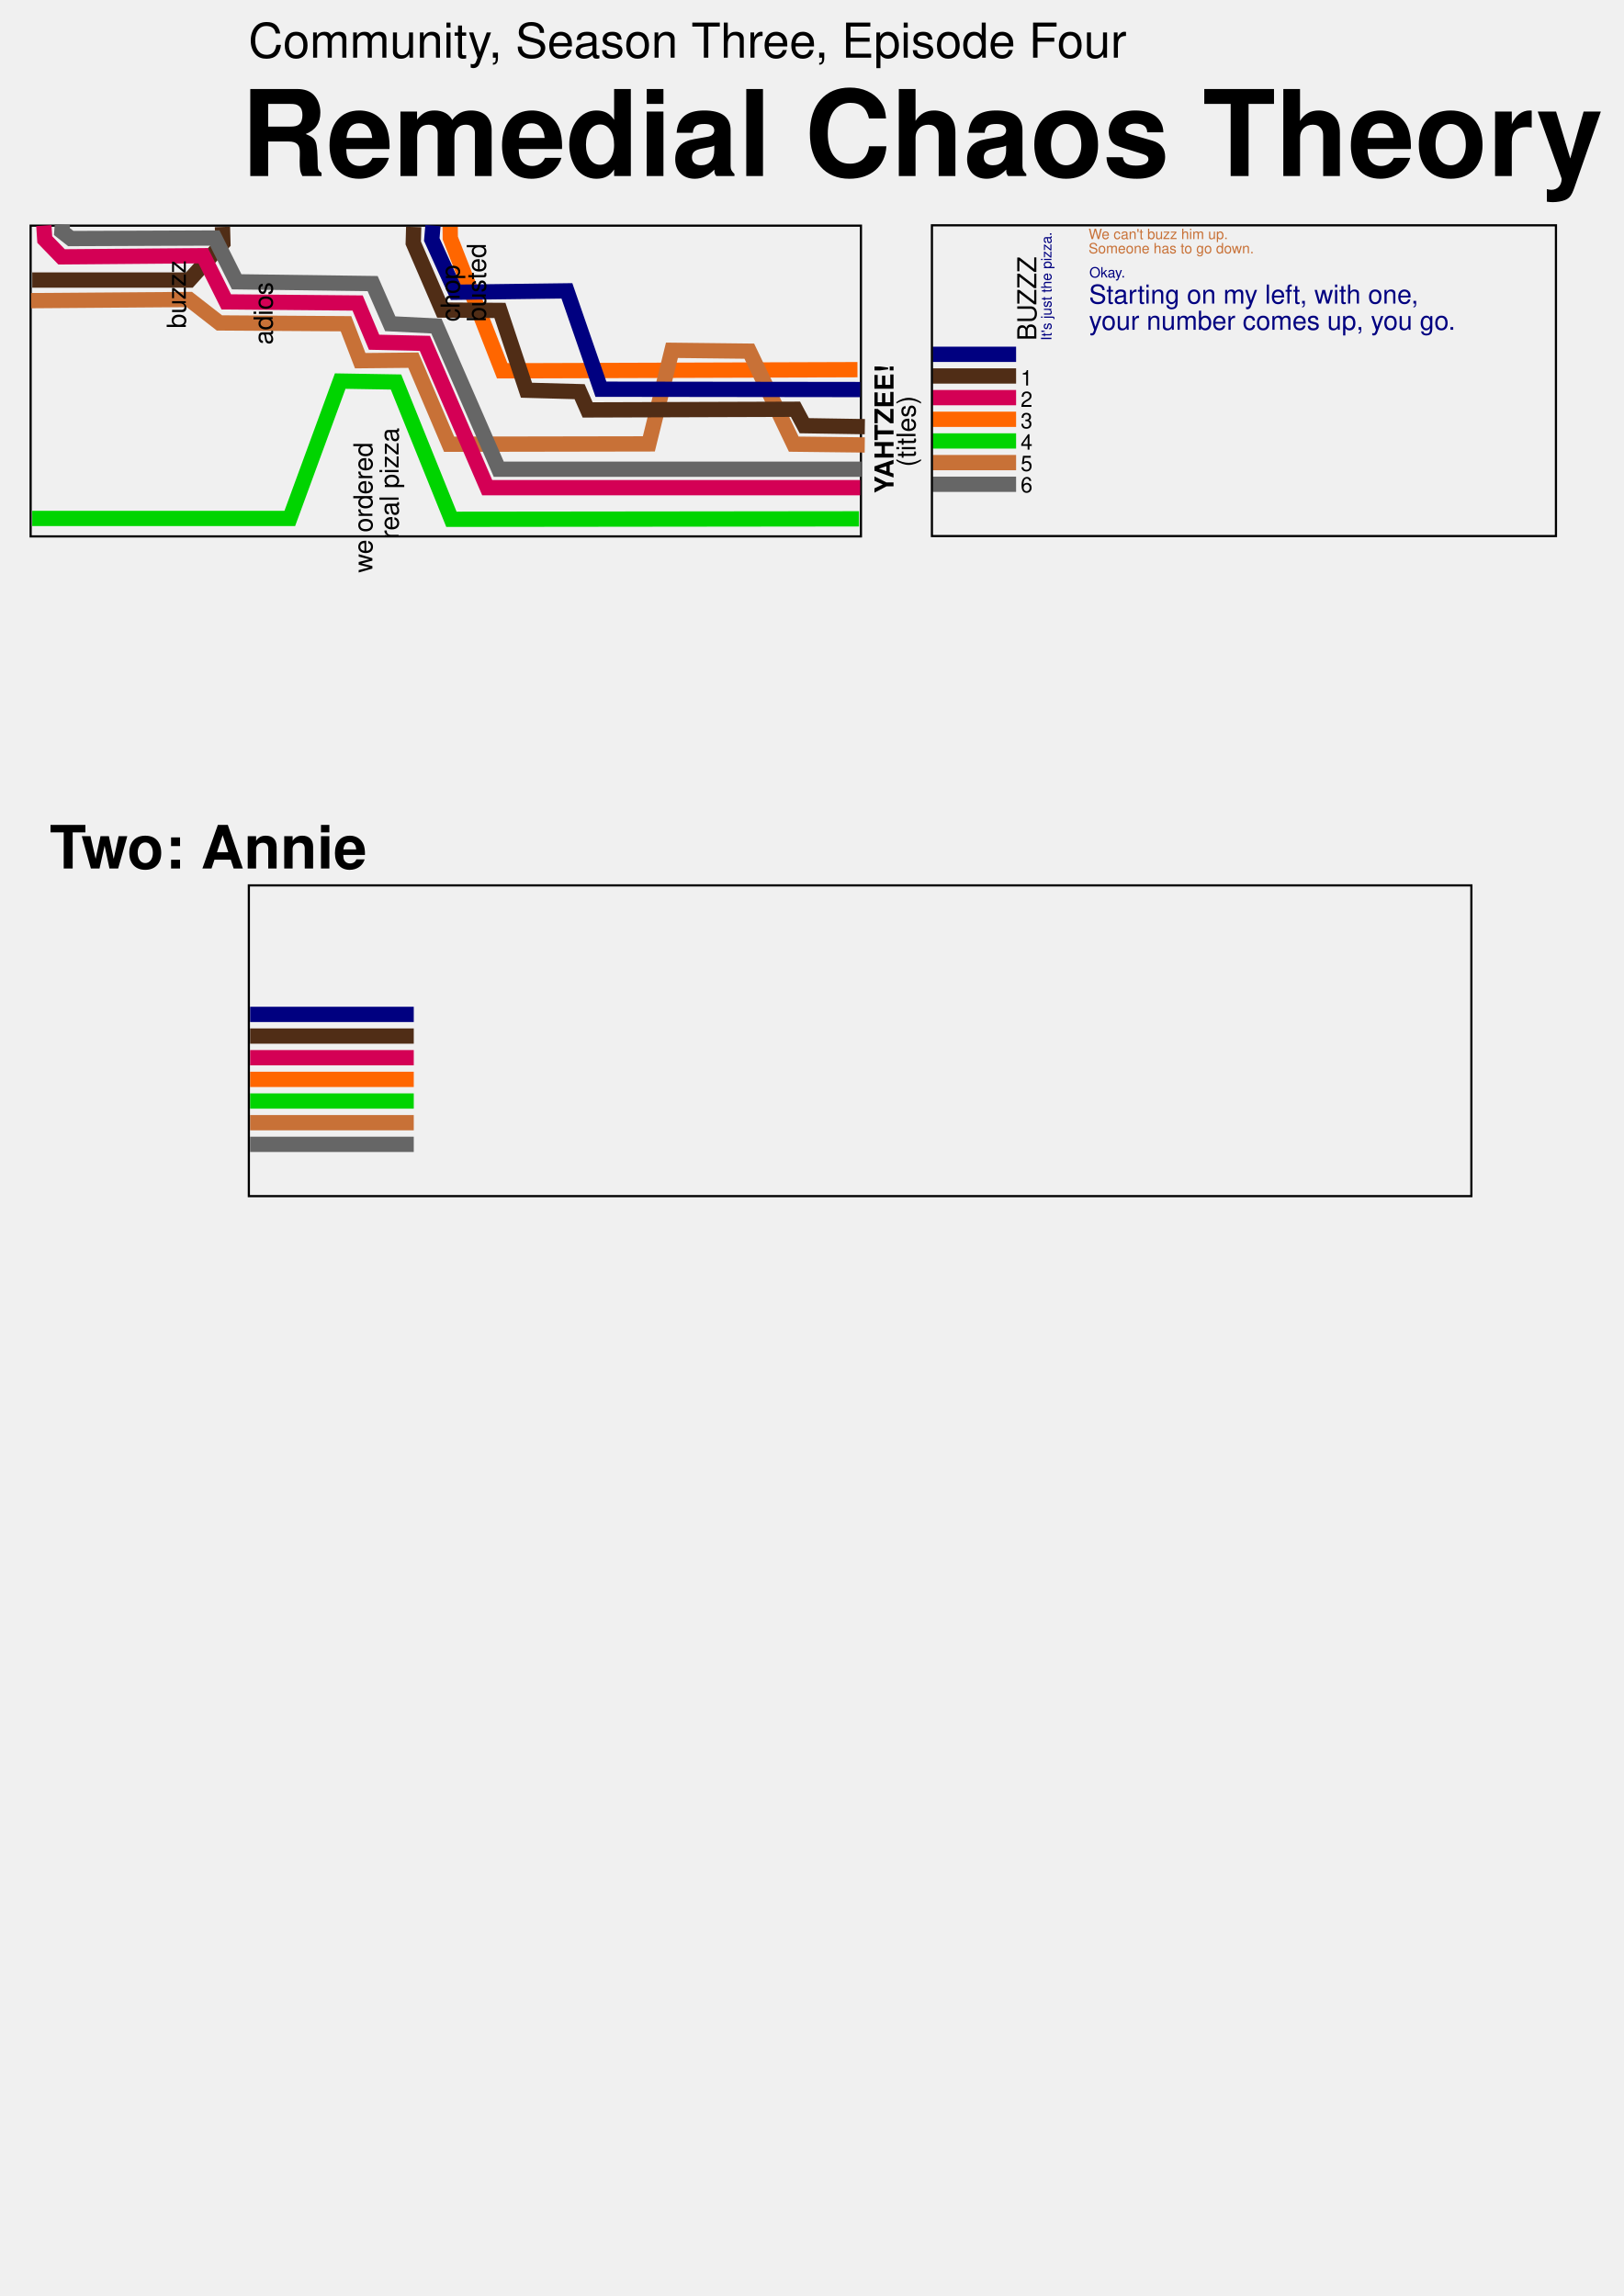
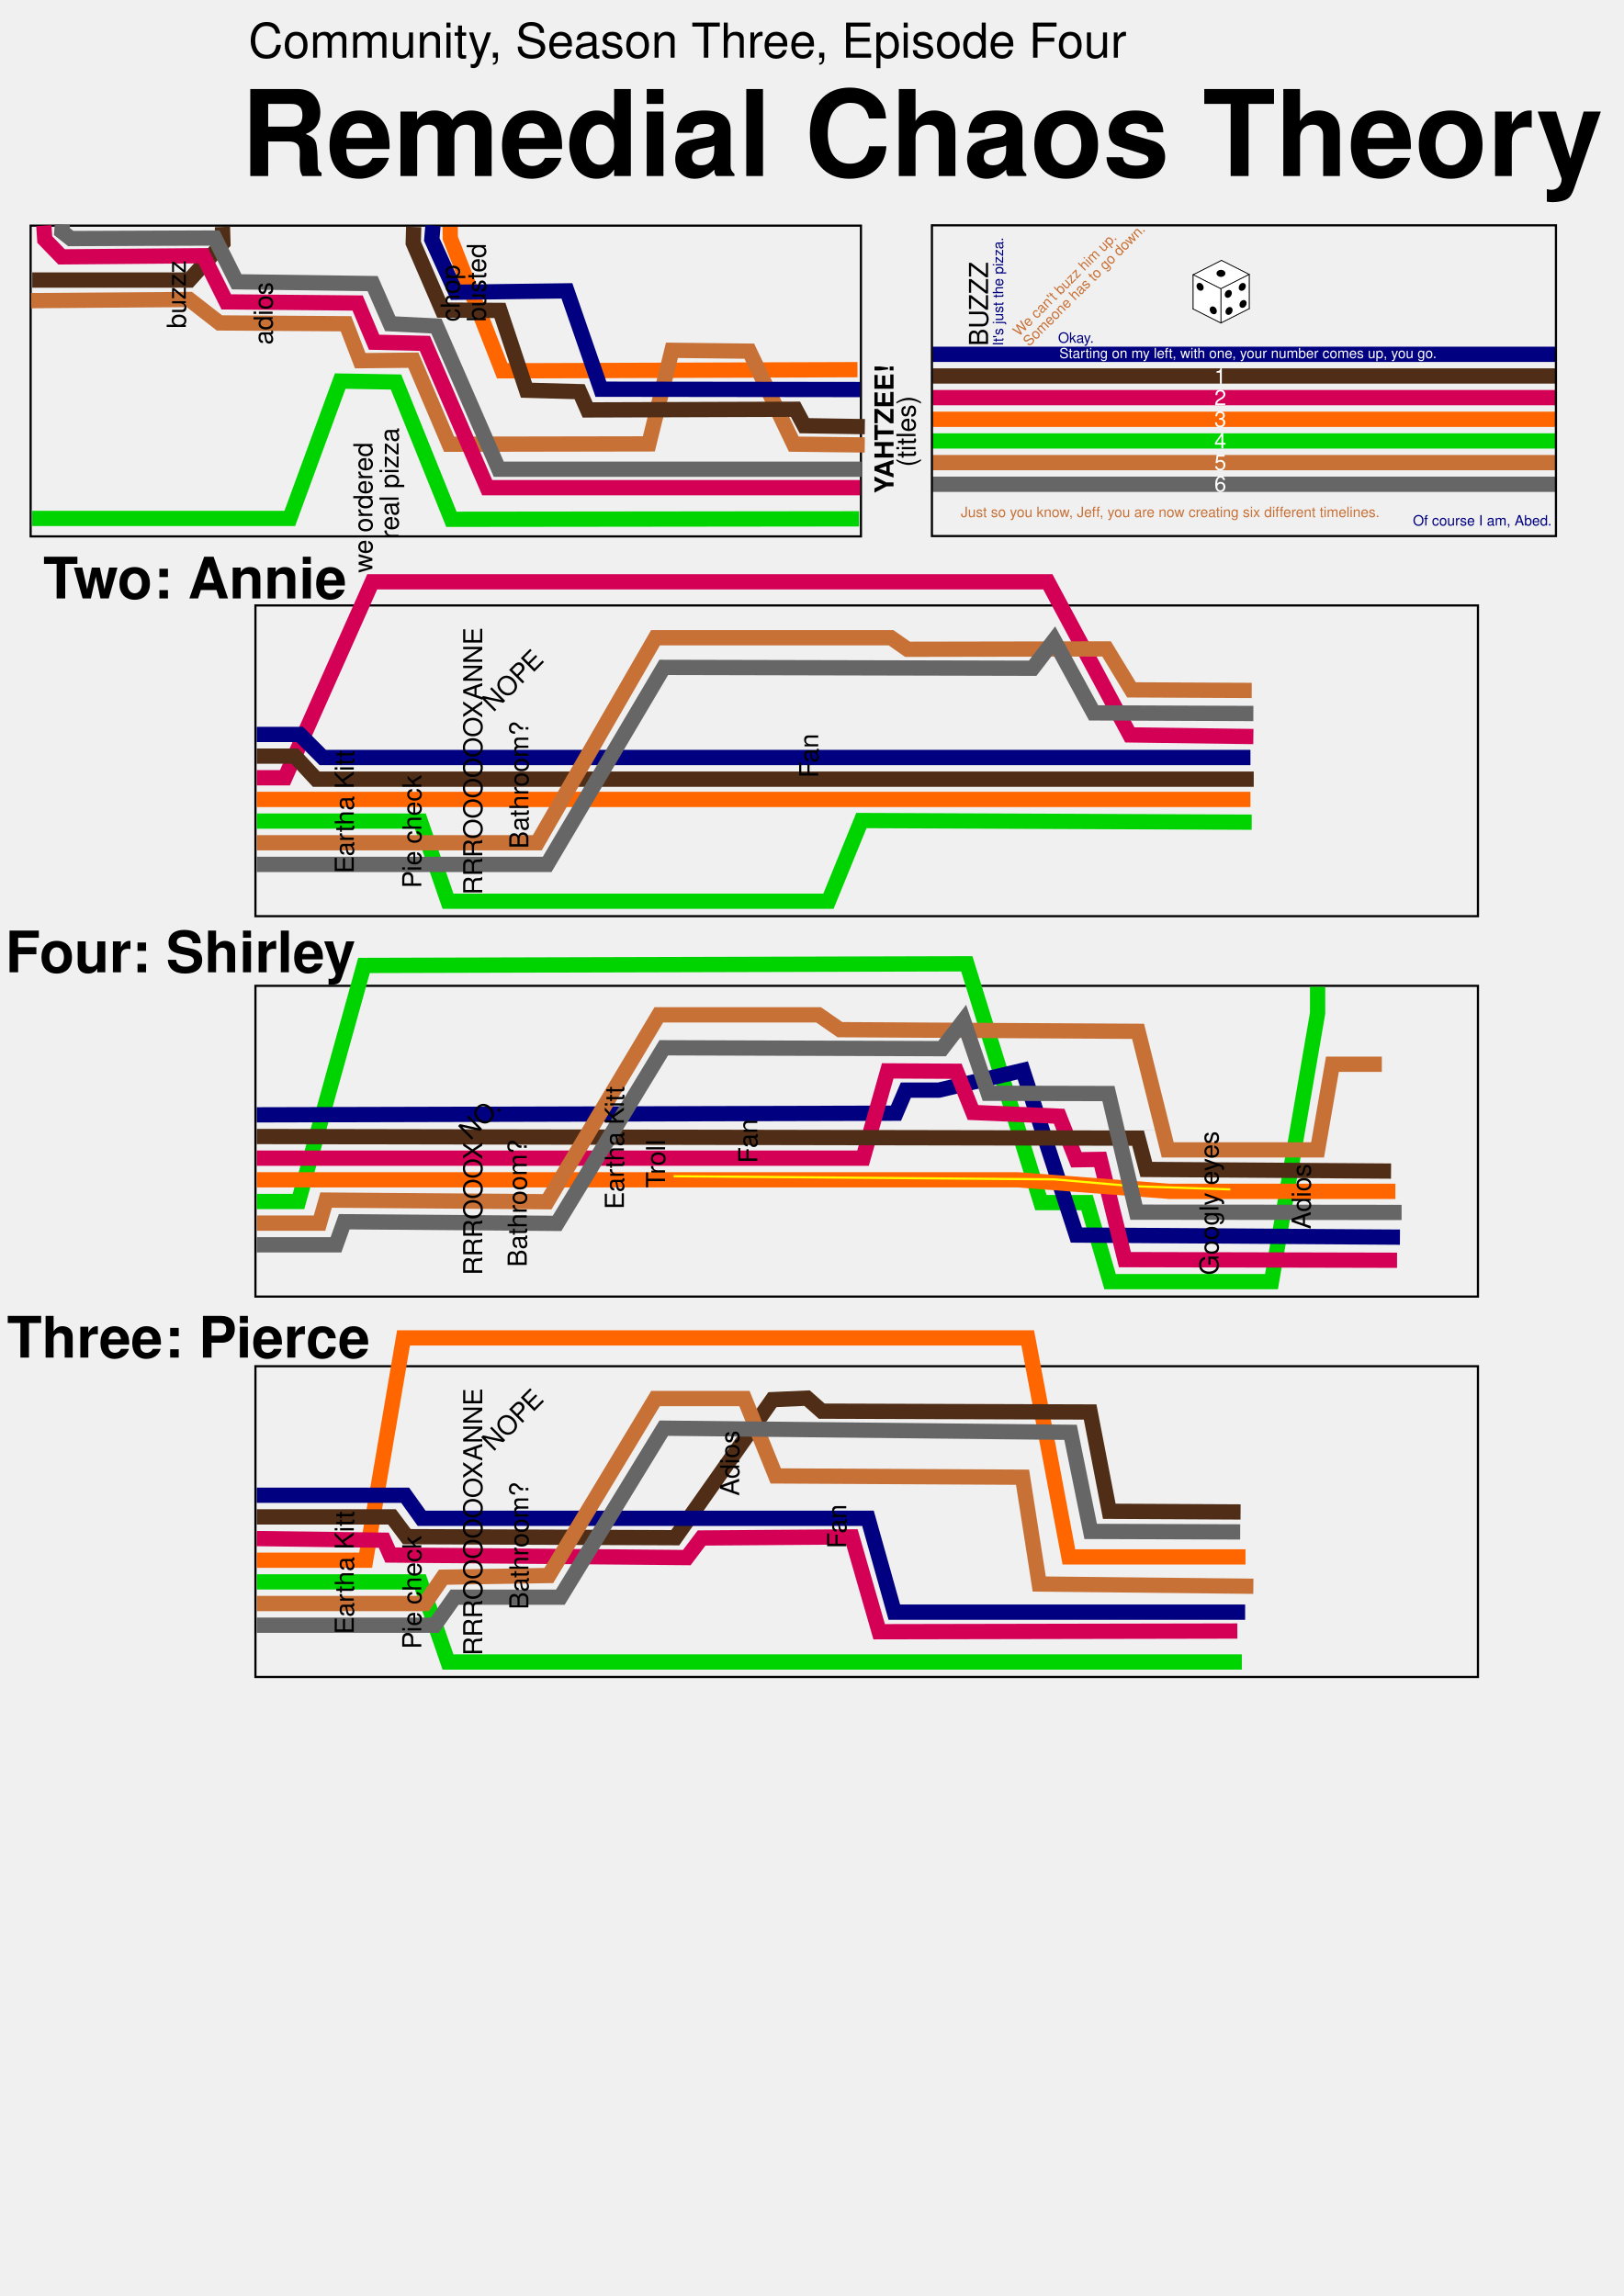
<svg xmlns="http://www.w3.org/2000/svg" width="744.094" height="1052.362" id="svg2" version="1.1">
-   <defs id="defs4" />
+   <defs id="defs4">
+     </defs>
  <g id="layer1">
-     <path style="fill:none;stroke:#502d16;stroke-width:7;stroke-linecap:butt;stroke-linejoin:miter;stroke-miterlimit:4;stroke-opacity:1;stroke-dasharray:none" d="m 114.616,474.871 75,0" id="path3051" />
-     <path id="path3821" d="m 114.616,514.578 75,0" style="fill:none;stroke:#c87137;stroke-width:7;stroke-linecap:butt;stroke-linejoin:miter;stroke-miterlimit:4;stroke-opacity:1;stroke-dasharray:none" />
-     <path style="fill:none;stroke:#00d400;stroke-width:7;stroke-linecap:butt;stroke-linejoin:miter;stroke-miterlimit:4;stroke-opacity:1;stroke-dasharray:none" d="m 114.616,504.651 75,0" id="path3823" />
-     <path id="path3825" d="m 114.616,524.505 75,0" style="fill:none;stroke:#666666;stroke-width:7;stroke-linecap:butt;stroke-linejoin:miter;stroke-miterlimit:4;stroke-opacity:1;stroke-dasharray:none" />
-     <path style="fill:none;stroke:#d40055;stroke-width:7;stroke-linecap:butt;stroke-linejoin:miter;stroke-miterlimit:4;stroke-opacity:1;stroke-dasharray:none" d="m 114.616,484.798 75,0" id="path3827" />
-     <path id="path3829" d="m 114.616,494.725 75,0" style="fill:none;stroke:#ff6600;stroke-width:7;stroke-linecap:butt;stroke-linejoin:miter;stroke-miterlimit:4;stroke-opacity:1;stroke-dasharray:none" />
-     <path style="fill:none;stroke:#000080;stroke-width:7;stroke-linecap:butt;stroke-linejoin:miter;stroke-miterlimit:4;stroke-opacity:1;stroke-dasharray:none" d="m 114.616,464.944 75,0" id="path3831" />
-     <path id="path4046" d="m 427.365,172.327 38.283,0" style="fill:none;stroke:#502d16;stroke-width:7;stroke-linecap:butt;stroke-linejoin:miter;stroke-miterlimit:4;stroke-opacity:1;stroke-dasharray:none" />
-     <path style="fill:none;stroke:#c87137;stroke-width:7;stroke-linecap:butt;stroke-linejoin:miter;stroke-miterlimit:4;stroke-opacity:1;stroke-dasharray:none" d="m 427.365,212.035 38.283,0" id="path4048" />
-     <path id="path4050" d="m 427.365,202.108 38.283,0" style="fill:none;stroke:#00d400;stroke-width:7;stroke-linecap:butt;stroke-linejoin:miter;stroke-miterlimit:4;stroke-opacity:1;stroke-dasharray:none" />
-     <path style="fill:none;stroke:#666666;stroke-width:7;stroke-linecap:butt;stroke-linejoin:miter;stroke-miterlimit:4;stroke-opacity:1;stroke-dasharray:none" d="m 427.365,221.962 38.283,0" id="path4052" />
-     <path id="path4054" d="m 427.365,182.254 38.283,0" style="fill:none;stroke:#d40055;stroke-width:7;stroke-linecap:butt;stroke-linejoin:miter;stroke-miterlimit:4;stroke-opacity:1;stroke-dasharray:none" />
-     <path style="fill:none;stroke:#ff6600;stroke-width:7;stroke-linecap:butt;stroke-linejoin:miter;stroke-miterlimit:4;stroke-opacity:1;stroke-dasharray:none" d="m 427.365,192.181 38.283,0" id="path4056" />
-     <path id="path4058" d="m 427.365,162.4 38.283,0" style="fill:none;stroke:#000080;stroke-width:7;stroke-linecap:butt;stroke-linejoin:miter;stroke-miterlimit:4;stroke-opacity:1;stroke-dasharray:none" />
+     <path id="path4046" d="m 427.365,172.327 285.783,0" style="fill:none;stroke:#502d16;stroke-width:7;stroke-linecap:butt;stroke-linejoin:miter;stroke-miterlimit:4;stroke-opacity:1;stroke-dasharray:none" />
+     <path style="fill:none;stroke:#c87137;stroke-width:7;stroke-linecap:butt;stroke-linejoin:miter;stroke-miterlimit:4;stroke-opacity:1;stroke-dasharray:none" d="m 427.365,212.035 285.783,0" id="path4048" />
+     <path id="path4050" d="m 427.365,202.108 285.783,0" style="fill:none;stroke:#00d400;stroke-width:7;stroke-linecap:butt;stroke-linejoin:miter;stroke-miterlimit:4;stroke-opacity:1;stroke-dasharray:none" />
+     <path style="fill:none;stroke:#666666;stroke-width:7;stroke-linecap:butt;stroke-linejoin:miter;stroke-miterlimit:4;stroke-opacity:1;stroke-dasharray:none" d="m 427.365,221.962 285.783,0" id="path4052" />
+     <path id="path4054" d="m 427.365,182.254 285.783,0" style="fill:none;stroke:#d40055;stroke-width:7;stroke-linecap:butt;stroke-linejoin:miter;stroke-miterlimit:4;stroke-opacity:1;stroke-dasharray:none" />
+     <path style="fill:none;stroke:#ff6600;stroke-width:7;stroke-linecap:butt;stroke-linejoin:miter;stroke-miterlimit:4;stroke-opacity:1;stroke-dasharray:none" d="m 427.365,192.181 285.783,0" id="path4056" />
+     <path id="path4058" d="m 427.365,162.4 285.783,0" style="fill:none;stroke:#000080;stroke-width:7;stroke-linecap:butt;stroke-linejoin:miter;stroke-miterlimit:4;stroke-opacity:1;stroke-dasharray:none" />
  </g>
  <g id="layer2">
    <path id="path3891" d="m 14.768,237.63 118.032,0 23.106,-62.963 25.569,0.424 25.398,62.923 186.773,-0.209" style="fill:none;stroke:#00d400;stroke-width:7;stroke-linecap:butt;stroke-linejoin:miter;stroke-miterlimit:4;stroke-opacity:1;stroke-dasharray:none" />
    <path style="fill:none;stroke:#ff6600;stroke-width:7;stroke-linecap:butt;stroke-linejoin:miter;stroke-miterlimit:4;stroke-opacity:1;stroke-dasharray:none" d="m 206.308,103.824 0.036,5.291 23.81,60.847 162.794,-0.529" id="path3897" />
    <rect y="103.425" x="14.036" height="142.43" width="380.508" id="rect3833" style="fill:none;stroke:#000000;stroke-width:1" />
    <path id="path3887" d="m 14.774,128.359 71.994,0 15.387,-16.995 -0.212,-7.343" style="fill:none;stroke:#502d16;stroke-width:7;stroke-linecap:butt;stroke-linejoin:miter;stroke-miterlimit:4;stroke-opacity:1;stroke-dasharray:none" />
    <path style="fill:none;stroke:#c87137;stroke-width:7;stroke-linecap:butt;stroke-linejoin:miter;stroke-miterlimit:4;stroke-opacity:1;stroke-dasharray:none" d="m 14.245,137.799 72.523,-0.529 13.788,10.74 58.001,0.371 6.518,16.938 24.336,-0.232 16.401,38.524 91.533,-0.16 10.587,-42.893 35.445,0.394 20.378,42.618 32.536,0.374" id="path3889" />
    <path style="fill:none;stroke:#666666;stroke-width:7;stroke-linecap:butt;stroke-linejoin:miter;stroke-miterlimit:4;stroke-opacity:1;stroke-dasharray:none" d="m 28.581,102.934 -0.223,3.195 4.093,3.211 65.959,-0.247 10.051,20.066 62.305,0.817 8.066,18.413 21.164,1.058 28.571,65.608 166.138,0" id="path3893" />
    <path id="path3895" d="m 20.093,103.39 0.424,6.398 7.701,7.944 64.899,-0.529 10.582,21.164 60.188,0.529 7.537,17.957 23.28,0.529 28.571,66.138 170.899,1e-5" style="fill:none;stroke:#d40055;stroke-width:7;stroke-linecap:butt;stroke-linejoin:miter;stroke-miterlimit:4;stroke-opacity:1;stroke-dasharray:none" />
    <path id="path3899" d="m 198.408,103.414 -0.529,6.349 10.973,24.186 50.943,-0.639 15.592,45.084 118.789,0.153" style="fill:none;stroke:#000080;stroke-width:7;stroke-linecap:butt;stroke-linejoin:miter;stroke-miterlimit:4;stroke-opacity:1;stroke-dasharray:none" />
    <text xml:space="preserve" style="font-size:12px;font-style:normal;font-variant:normal;font-weight:normal;font-stretch:normal;text-align:start;line-height:100%;writing-mode:lr-tb;text-anchor:start;fill:#000000;stroke:none;font-family:Helvetica;-inkscape-font-specification:Helvetica" x="-150.486" y="85.14" id="text3901" transform="matrix(0,-1,1,0,0,0)">
      <tspan id="tspan3903" x="-150.486" y="85.14">buzzz</tspan>
    </text>
    <text xml:space="preserve" style="font-size:12px;font-style:normal;font-variant:normal;font-weight:normal;font-stretch:normal;text-align:start;line-height:100%;writing-mode:lr-tb;text-anchor:start;fill:#000000;fill-opacity:1;stroke:none;font-family:Helvetica;-inkscape-font-specification:Helvetica" x="-157.992" y="124.922" id="text3905" transform="matrix(0,-1,1,0,0,0)">
      <tspan id="tspan3907" x="-157.992" y="124.922">adios</tspan>
    </text>
    <text xml:space="preserve" style="font-size:12px;font-style:normal;font-variant:normal;font-weight:normal;font-stretch:normal;text-align:end;line-height:100%;writing-mode:lr-tb;text-anchor:end;fill:#000000;fill-opacity:1;stroke:none;font-family:Helvetica;-inkscape-font-specification:Helvetica" x="-179.401" y="170.647" id="text3923" transform="matrix(0,-1,1,0,0,0)">
      <tspan id="tspan3925" x="-179.401" y="170.647">we ordered</tspan>
      <tspan x="-179.401" y="182.647" id="tspan3927">real pizza</tspan>
    </text>
    <path style="fill:none;stroke:#502d16;stroke-width:7;stroke-linecap:butt;stroke-linejoin:miter;stroke-miterlimit:4;stroke-opacity:1;stroke-dasharray:none" d="m 396.335,195.555 -27.765,-0.441 -4.021,-7.535 -95.252,0.305 -3.686,-8.367 -24.344,-0.661 -12.169,-36.576 -26.451,-0.164 -13.271,-30.752 0.212,-7.343" id="path3931" />
    <text transform="matrix(0,-1,1,0,0,0)" id="text3988" y="210.636" x="-147.41" style="font-size:12px;font-style:normal;font-variant:normal;font-weight:normal;font-stretch:normal;text-align:start;line-height:100%;writing-mode:lr-tb;text-anchor:start;fill:#000000;fill-opacity:1;stroke:none;font-family:Helvetica;-inkscape-font-specification:Helvetica" xml:space="preserve">
      <tspan y="210.636" x="-147.41" id="tspan3990">chop</tspan>
      <tspan y="222.636" x="-147.41" id="tspan3992">busted</tspan>
    </text>
    <text transform="matrix(0,-1,1,0,0,0)" id="text3994" y="409.479" x="-226.147" style="font-size:12px;font-style:normal;font-variant:normal;font-weight:bold;font-stretch:normal;text-align:start;line-height:100%;writing-mode:lr-tb;text-anchor:start;fill:#000000;stroke:none;font-family:Helvetica;-inkscape-font-specification:Helvetica Bold" xml:space="preserve">
      <tspan y="409.479" x="-226.147" id="tspan3996">YAHTZEE!</tspan>
    </text>
    <text transform="matrix(0,-1,1,0,0,0)" id="text3998" y="419.532" x="-213.978" style="font-size:12px;font-style:normal;font-variant:normal;font-weight:normal;font-stretch:normal;text-align:start;line-height:100%;writing-mode:lr-tb;text-anchor:start;fill:#000000;stroke:none;font-family:Helvetica;-inkscape-font-specification:Helvetica" xml:space="preserve">
      <tspan y="419.532" x="-213.978" id="tspan4000">(titles)</tspan>
    </text>
    <text xml:space="preserve" style="font-size:54.703px;font-style:normal;font-variant:normal;font-weight:bold;font-stretch:normal;text-align:start;line-height:100%;writing-mode:lr-tb;text-anchor:start;fill:#000000;fill-opacity:1;stroke:none;font-family:Helvetica;-inkscape-font-specification:Helvetica Bold" x="110.321" y="80.672" id="text4002">
      <tspan id="tspan4004" x="110.321" y="80.672">Remedial Chaos Theory</tspan>
    </text>
    <text xml:space="preserve" style="font-size:22.026px;font-style:normal;font-variant:normal;font-weight:normal;font-stretch:normal;text-align:start;line-height:100%;writing-mode:lr-tb;text-anchor:start;fill:#000000;fill-opacity:1;stroke:none;font-family:Helvetica;-inkscape-font-specification:Helvetica" x="113.845" y="26.423" id="text4006">
      <tspan id="tspan4008" x="113.845" y="26.423">Community, Season Three, Episode Four</tspan>
    </text>
-     <rect style="fill:none;stroke:#000000;stroke-width:1" id="rect4010" width="560.246" height="142.43" x="114.04" y="405.812" />
    <rect y="103.269" x="427.071" height="142.43" width="285.975" id="rect4060" style="fill:none;stroke:#000000;stroke-width:1" />
-     <text xml:space="preserve" style="font-size:27.383px;font-style:normal;font-variant:normal;font-weight:bold;font-stretch:normal;text-align:start;line-height:100%;writing-mode:lr-tb;text-anchor:start;fill:#000000;fill-opacity:1;stroke:none;font-family:Helvetica;-inkscape-font-specification:Helvetica Bold" x="22.756" y="398.062" id="text4062">
-       <tspan id="tspan4064" x="22.756" y="398.062">Two: Annie</tspan>
-     </text>
-     <text transform="matrix(0,-1,1,0,0,0)" id="text4066" y="474.926" x="-156.152" style="font-size:12px;font-style:normal;font-variant:normal;font-weight:normal;font-stretch:normal;text-align:start;line-height:100%;writing-mode:lr-tb;text-anchor:start;fill:#000000;stroke:none;font-family:Helvetica;-inkscape-font-specification:Helvetica" xml:space="preserve">
-       <tspan y="474.926" x="-156.152" id="tspan4068">BUZZZ</tspan>
-       <tspan y="486.926" x="-156.152" id="tspan4091" />
-     </text>
-     <text xml:space="preserve" style="font-size:6.536px;font-style:normal;font-variant:normal;font-weight:normal;font-stretch:normal;text-align:start;line-height:100%;writing-mode:lr-tb;text-anchor:start;fill:#000080;fill-opacity:1;stroke:none;font-family:Helvetica;-inkscape-font-specification:Helvetica" x="-156.065" y="481.837" id="text4093" transform="matrix(0,-1,1,0,0,0)">
-       <tspan id="tspan4095" x="-156.065" y="481.837">It's just the pizza.</tspan>
-     </text>
-     <text id="text4097" y="109.575" x="498.864" style="font-size:6.536px;font-style:normal;font-variant:normal;font-weight:normal;font-stretch:normal;text-align:start;line-height:100%;writing-mode:lr-tb;text-anchor:start;fill:#c87137;fill-opacity:1;stroke:none;font-family:Helvetica;-inkscape-font-specification:Helvetica" xml:space="preserve">
-       <tspan y="109.575" x="498.864" id="tspan4099">We can't buzz him up.</tspan>
-       <tspan y="116.11" x="498.864" id="tspan4101">Someone has to go down.</tspan>
-     </text>
-     <text xml:space="preserve" style="font-size:12px;font-style:normal;font-variant:normal;font-weight:normal;font-stretch:normal;text-align:start;line-height:100%;writing-mode:lr-tb;text-anchor:start;fill:#000080;fill-opacity:1;stroke:none;font-family:Helvetica;-inkscape-font-specification:Helvetica" x="499.048" y="127.149" id="text4103">
-       <tspan id="tspan4105" x="499.048" y="127.149" />
-       <tspan x="499.048" y="139.149" id="tspan4107">Starting on my left, with one,</tspan>
-       <tspan x="499.048" y="151.149" id="tspan4109">your number comes up, you go.</tspan>
-     </text>
-     <text xml:space="preserve" style="font-size:9.793px;font-style:normal;font-variant:normal;font-weight:normal;font-stretch:normal;text-align:start;line-height:100%;writing-mode:lr-tb;text-anchor:start;fill:#000000;fill-opacity:1;stroke:none;font-family:Helvetica;-inkscape-font-specification:Helvetica" x="467.723" y="176.717" id="text4111">
-       <tspan id="tspan4113" x="467.723" y="176.717">1</tspan>
-       <tspan x="467.723" y="186.509" id="tspan4115">2</tspan>
-       <tspan x="467.723" y="196.302" id="tspan4117">3</tspan>
-       <tspan x="467.723" y="206.094" id="tspan4119">4</tspan>
-       <tspan x="467.723" y="215.887" id="tspan4121">5</tspan>
-       <tspan x="467.723" y="225.679" id="tspan4123">6</tspan>
-     </text>
-     <text id="text4125" y="127.184" x="499.229" style="font-size:6.536px;font-style:normal;font-variant:normal;font-weight:normal;font-stretch:normal;text-align:start;line-height:100%;writing-mode:lr-tb;text-anchor:start;fill:#000080;fill-opacity:1;stroke:none;font-family:Helvetica;-inkscape-font-specification:Helvetica" xml:space="preserve">
-       <tspan y="127.184" x="499.229" id="tspan4127">Okay.</tspan>
+     <text transform="matrix(0,-1,1,0,0,0)" id="text4066" y="452.795" x="-158.611" style="font-size:12px;font-style:normal;font-variant:normal;font-weight:normal;font-stretch:normal;text-align:start;line-height:100%;writing-mode:lr-tb;text-anchor:start;fill:#000000;stroke:none;font-family:Helvetica;-inkscape-font-specification:Helvetica" xml:space="preserve">
+       <tspan y="452.795" x="-158.611" id="tspan4068">BUZZZ</tspan>
+       <tspan y="464.795" x="-158.611" id="tspan4091" />
+     </text>
+     <text xml:space="preserve" style="font-size:6.536px;font-style:normal;font-variant:normal;font-weight:normal;font-stretch:normal;text-align:start;line-height:100%;writing-mode:lr-tb;text-anchor:start;fill:#000080;fill-opacity:1;stroke:none;font-family:Helvetica;-inkscape-font-specification:Helvetica" x="-158.524" y="459.706" id="text4093" transform="matrix(0,-1,1,0,0,0)">
+       <tspan id="tspan4095" x="-158.524" y="459.706">It's just the pizza.</tspan>
+     </text>
+     <text id="text4097" y="439.353" x="221.026" style="font-size:6.536px;font-style:normal;font-variant:normal;font-weight:normal;font-stretch:normal;text-align:start;line-height:100%;writing-mode:lr-tb;text-anchor:start;fill:#c87137;fill-opacity:1;stroke:none;font-family:Helvetica;-inkscape-font-specification:Helvetica" xml:space="preserve" transform="matrix(0.7071068,-0.7071068,0.7071068,0.7071068,0,0)">
+       <tspan y="439.353" x="221.026" id="tspan4099">We can't buzz him up.</tspan>
+       <tspan y="445.889" x="221.026" id="tspan4101">Someone has to go down.</tspan>
+     </text>
+     <text xml:space="preserve" style="font-size:6.439px;font-style:normal;font-variant:normal;font-weight:normal;font-stretch:normal;text-align:start;line-height:100%;writing-mode:lr-tb;text-anchor:start;fill:#ffffff;fill-opacity:1;stroke:none;font-family:Helvetica;-inkscape-font-specification:Helvetica" x="485.44" y="157.708" id="text4103">
+       <tspan id="tspan4105" x="485.44" y="157.708" />
+       <tspan x="485.44" y="164.147" id="tspan4109">Starting on my left, with one, your number comes up, you go.</tspan>
+     </text>
+     <text xml:space="preserve" style="font-size:9.881px;font-style:normal;font-variant:normal;font-weight:normal;font-stretch:normal;text-align:start;line-height:100%;writing-mode:lr-tb;text-anchor:start;fill:#ffffff;fill-opacity:1;stroke:none;font-family:Helvetica;-inkscape-font-specification:Helvetica" x="556.491" y="175.889" id="text4111">
+       <tspan id="tspan4113" x="556.491" y="175.889">1</tspan>
+       <tspan x="556.491" y="185.77" id="tspan4115">2</tspan>
+       <tspan x="556.491" y="195.651" id="tspan4117">3</tspan>
+       <tspan x="556.491" y="205.532" id="tspan4119">4</tspan>
+       <tspan x="556.491" y="215.413" id="tspan4121">5</tspan>
+       <tspan x="556.491" y="225.294" id="tspan4123">6</tspan>
+     </text>
+     <text id="text4125" y="157.102" x="484.884" style="font-size:6.536px;font-style:normal;font-variant:normal;font-weight:normal;font-stretch:normal;text-align:start;line-height:100%;writing-mode:lr-tb;text-anchor:start;fill:#000080;fill-opacity:1;stroke:none;font-family:Helvetica;-inkscape-font-specification:Helvetica" xml:space="preserve">
+       <tspan y="157.102" x="484.884" id="tspan4127">Okay.</tspan>
+     </text>
+     <text xml:space="preserve" style="font-size:6.536px;font-style:normal;font-variant:normal;font-weight:normal;font-stretch:normal;text-align:start;line-height:100%;writing-mode:lr-tb;text-anchor:start;fill:#c87137;fill-opacity:1;stroke:none;font-family:Helvetica;-inkscape-font-specification:Helvetica" x="440.313" y="236.988" id="text3348">
+       <tspan id="tspan3352" x="440.313" y="236.988">Just so you know, Jeff, you are now creating six different timelines.</tspan>
+     </text>
+     <g style="fill:#ffffff;fill-opacity:1;stroke:#000000" id="g3358">
+       <path id="path3370" style="fill:#ffffff;fill-rule:evenodd;stroke:#000000;stroke-width:0.34" d="m 559.773,119.38 12.685,6.417 0,15.653 -12.685,-6.417 z" />
+       <path id="path3360" style="fill:#ffffff;fill-rule:evenodd;stroke:#000000;stroke-width:0.34" d="m 546.798,125.944 0,15.653 12.976,-6.564 0,-15.653 z" />
+       <path id="path3368" style="fill:#ffffff;fill-rule:evenodd;stroke:#000000;stroke-width:0.34" d="m 546.798,141.597 12.685,6.417 12.976,-6.564 -12.685,-6.417 z" />
+       <path id="path3362" style="fill:#ffffff;fill-rule:evenodd;stroke:#000000;stroke-width:0.34" d="m 546.798,125.944 12.685,6.417 12.976,-6.564 -12.685,-6.417 z" />
+       <path id="path3366" style="fill:#ffffff;fill-rule:evenodd;stroke:#000000;stroke-width:0.34" d="m 559.483,132.361 0,15.653 12.976,-6.564 0,-15.653 z" />
+       <path id="path3364" style="fill:#ffffff;fill-rule:evenodd;stroke:#000000;stroke-width:0.34" d="m 546.798,125.944 12.685,6.417 0,15.653 -12.685,-6.417 z" />
+     </g>
+     <path style="fill:#000000;fill-opacity:1;stroke:none" id="path3372" d="m 562.436,123.834 a 2.761,1.599 0 1 1 -5.523,0 2.761,1.599 0 1 1 5.523,0 z" transform="matrix(0.7368421,0,0,1.004785,147.1374,0.8684605)" />
+     <path transform="matrix(0.5451934,0.3660516,-0.3996203,0.9286298,294.3191,-188.4089)" d="m 562.436,123.834 a 2.761,1.599 0 1 1 -5.523,0 2.761,1.599 0 1 1 5.523,0 z" id="path3374" style="fill:#000000;fill-opacity:1;stroke:none" />
+     <path style="fill:#000000;fill-opacity:1;stroke:none" id="path3376" d="m 562.436,123.834 a 2.761,1.599 0 1 1 -5.523,0 2.761,1.599 0 1 1 5.523,0 z" transform="matrix(0.5451934,0.3660516,-0.3996203,0.9286298,300.3601,-177.6272)" />
+     <path transform="matrix(-0.5451934,0.3660516,0.3996203,0.9286298,818.8812,-177.3496)" d="m 562.436,123.834 a 2.761,1.599 0 1 1 -5.523,0 2.761,1.599 0 1 1 5.523,0 z" id="path3378" style="fill:#000000;fill-opacity:1;stroke:none" />
+     <path style="fill:#000000;fill-opacity:1;stroke:none" id="path3380" d="m 562.436,123.834 a 2.761,1.599 0 1 1 -5.523,0 2.761,1.599 0 1 1 5.523,0 z" transform="matrix(-0.5451934,0.3660516,0.3996203,0.9286298,818.5358,-185.1717)" />
+     <path transform="matrix(-0.5451934,0.3660516,0.3996203,0.9286298,824.9424,-188.375)" d="m 562.436,123.834 a 2.761,1.599 0 1 1 -5.523,0 2.761,1.599 0 1 1 5.523,0 z" id="path3382" style="fill:#000000;fill-opacity:1;stroke:none" />
+     <path style="fill:#000000;fill-opacity:1;stroke:none" id="path3384" d="m 562.436,123.834 a 2.761,1.599 0 1 1 -5.523,0 2.761,1.599 0 1 1 5.523,0 z" transform="matrix(-0.5451934,0.3660516,0.3996203,0.9286298,825.2878,-180.5529)" />
+     <text xml:space="preserve" style="font-size:6.536px;font-style:normal;font-variant:normal;font-weight:normal;font-stretch:normal;text-align:start;line-height:100%;writing-mode:lr-tb;text-anchor:start;fill:#000080;fill-opacity:1;stroke:none;font-family:Helvetica;-inkscape-font-specification:Helvetica" x="647.498" y="240.872" id="text3386">
+       <tspan id="tspan3388" x="647.498" y="240.872">Of course I am, Abed.</tspan>
+     </text>
+   </g>
+   <g id="layer3" style="display:inline">
+     <rect style="fill:none;stroke:#000000;stroke-width:1" id="rect4010" width="560.246" height="142.43" x="117.059" y="277.501" />
+     <path style="fill:none;stroke:#d40055;stroke-width:7;stroke-linecap:butt;stroke-linejoin:miter;stroke-miterlimit:4;stroke-opacity:1;stroke-dasharray:none" d="m 117.635,356.487 12.94,0 40.003,-89.818 309.625,0 37.57,70.171 56.608,0.755" id="path3827" />
+     <path style="fill:none;stroke:#502d16;stroke-width:7;stroke-linecap:butt;stroke-linejoin:miter;stroke-miterlimit:4;stroke-opacity:1;stroke-dasharray:none" d="m 117.635,346.56 17.469,0 9.812,10.567 429.633,0" id="path3051" />
+     <path style="fill:none;stroke:#00d400;stroke-width:7;stroke-linecap:butt;stroke-linejoin:miter;stroke-miterlimit:4;stroke-opacity:1;stroke-dasharray:none" d="m 117.635,376.341 75,0 12.662,36.731 174.352,0 15.095,-36.984 178.881,0.755" id="path3823" />
+     <path id="path3829" d="m 117.635,366.414 455.404,0" style="fill:none;stroke:#ff6600;stroke-width:7;stroke-linecap:butt;stroke-linejoin:miter;stroke-miterlimit:4;stroke-opacity:1;stroke-dasharray:none" />
+     <path style="fill:none;stroke:#000080;stroke-width:7;stroke-linecap:butt;stroke-linejoin:miter;stroke-miterlimit:4;stroke-opacity:1;stroke-dasharray:none" d="m 117.635,336.633 19.733,0 10.567,10.567 425.104,0" id="path3831" />
+     <path id="path3821" d="m 117.635,386.268 128.589,0 54.175,-93.959 107.932,0 7.548,5.283 91.22,-0.166 11.426,18.77 55.101,0.265" style="fill:none;stroke:#c87137;stroke-width:7;stroke-linecap:butt;stroke-linejoin:miter;stroke-miterlimit:4;stroke-opacity:1;stroke-dasharray:none" />
+     <path id="path3825" d="m 117.635,396.194 133.117,0 53.42,-90.3 169.069,0.394 9.812,-12.796 18.113,33.255 73.214,0.28" style="fill:none;stroke:#666666;stroke-width:7;stroke-linecap:butt;stroke-linejoin:miter;stroke-miterlimit:4;stroke-opacity:1;stroke-dasharray:none" />
+     <text transform="matrix(0,-1,1,0,0,0)" id="text3391" y="162.127" x="-400.315" style="font-size:12px;font-style:normal;font-variant:normal;font-weight:normal;font-stretch:normal;text-align:start;line-height:100%;writing-mode:lr-tb;text-anchor:start;fill:#000000;stroke:none;font-family:Helvetica;-inkscape-font-specification:Helvetica" xml:space="preserve">
+       <tspan y="162.127" x="-400.315" id="tspan3393">Eartha Kitt</tspan>
+     </text>
+     <text xml:space="preserve" style="font-size:12px;font-style:normal;font-variant:normal;font-weight:normal;font-stretch:normal;text-align:start;line-height:100%;writing-mode:lr-tb;text-anchor:start;fill:#000000;stroke:none;font-family:Helvetica;-inkscape-font-specification:Helvetica" x="-407.108" y="193.073" id="text3395" transform="matrix(0,-1,1,0,0,0)">
+       <tspan id="tspan3397" x="-407.108" y="193.073">Pie check</tspan>
+     </text>
+     <text transform="matrix(0,-1,1,0,0,0)" id="text3399" y="220.999" x="-410.127" style="font-size:12px;font-style:normal;font-variant:normal;font-weight:normal;font-stretch:normal;text-align:start;line-height:100%;writing-mode:lr-tb;text-anchor:start;fill:#000000;stroke:none;font-family:Helvetica;-inkscape-font-specification:Helvetica" xml:space="preserve">
+       <tspan y="220.999" x="-410.127" id="tspan3401">RRROOOOOOXANNE</tspan>
+     </text>
+     <text xml:space="preserve" style="font-size:12px;font-style:normal;font-variant:normal;font-weight:normal;font-stretch:normal;text-align:start;line-height:100%;writing-mode:lr-tb;text-anchor:start;fill:#000000;stroke:none;font-family:Helvetica;-inkscape-font-specification:Helvetica" x="-71.167" y="390.843" id="text3403" transform="matrix(0.7071068,-0.7071068,0.7071068,0.7071068,0,0)">
+       <tspan id="tspan3405" x="-71.167" y="390.843">NOPE</tspan>
+     </text>
+     <text transform="matrix(0,-1,1,0,0,0)" id="text3407" y="242.133" x="-388.993" style="font-size:12px;font-style:normal;font-variant:normal;font-weight:normal;font-stretch:normal;text-align:start;line-height:100%;writing-mode:lr-tb;text-anchor:start;fill:#000000;stroke:none;font-family:Helvetica;-inkscape-font-specification:Helvetica" xml:space="preserve">
+       <tspan y="242.133" x="-388.993" id="tspan3409">Bathroom?</tspan>
+     </text>
+     <text xml:space="preserve" style="font-size:12px;font-style:normal;font-variant:normal;font-weight:normal;font-stretch:normal;text-align:start;line-height:100%;writing-mode:lr-tb;text-anchor:start;fill:#000000;stroke:none;font-family:Helvetica;-inkscape-font-specification:Helvetica" x="-356.538" y="374.972" id="text3421" transform="matrix(0,-1,1,0,0,0)">
+       <tspan id="tspan3423" x="-356.538" y="374.972">Fan</tspan>
+     </text>
+     <text xml:space="preserve" style="font-size:26.201px;font-style:normal;font-variant:normal;font-weight:bold;font-stretch:normal;text-align:start;line-height:100%;writing-mode:lr-tb;text-anchor:start;fill:#000000;fill-opacity:1;stroke:none;font-family:Helvetica;-inkscape-font-specification:Helvetica Bold" x="19.797" y="274.296" id="text4062">
+       <tspan id="tspan4064" x="19.797" y="274.296">Two: Annie</tspan>
+     </text>
+   </g>
+   <g style="display:inline" id="g4320">
+     <rect y="626.205" x="117.059" height="142.43" width="560.246" id="rect4322" style="fill:none;stroke:#000000;stroke-width:1" />
+     <path style="fill:none;stroke:#ff6600;stroke-width:7;stroke-linecap:butt;stroke-linejoin:miter;stroke-miterlimit:4;stroke-opacity:1;stroke-dasharray:none" d="m 117.635,715.117 49.924,0 17.36,-101.894 286.058,0 18.869,100.384 80.929,0" id="path4330" />
+     <path id="path4324" d="m 117.635,705.191 58.226,0.755 3.019,6.793 135.861,1.172 6.786,-8.985 68.857,-0.489 12.507,43.46 164.145,-0.323" style="fill:none;stroke:#d40055;stroke-width:7;stroke-linecap:butt;stroke-linejoin:miter;stroke-miterlimit:4;stroke-opacity:1;stroke-dasharray:none" />
+     <path id="path4326" d="m 117.635,695.264 62,0 6.793,9.057 123.029,0.478 44.528,-63.272 15.853,-0.699 6.742,5.968 122.989,0.382 8.784,45.511 60.158,0.31" style="fill:none;stroke:#502d16;stroke-width:7;stroke-linecap:butt;stroke-linejoin:miter;stroke-miterlimit:4;stroke-opacity:1;stroke-dasharray:none" />
+     <path id="path4328" d="m 117.635,725.044 75,0 12.662,36.731 363.799,0" style="fill:none;stroke:#00d400;stroke-width:7;stroke-linecap:butt;stroke-linejoin:miter;stroke-miterlimit:4;stroke-opacity:1;stroke-dasharray:none" />
+     <path id="path4332" d="m 117.635,685.337 68.038,0 7.548,10.567 204.543,0 12.076,43.022 160.766,0" style="fill:none;stroke:#000080;stroke-width:7;stroke-linecap:butt;stroke-linejoin:miter;stroke-miterlimit:4;stroke-opacity:1;stroke-dasharray:none" />
+     <path style="fill:none;stroke:#c87137;stroke-width:7;stroke-linecap:butt;stroke-linejoin:miter;stroke-miterlimit:4;stroke-opacity:1;stroke-dasharray:none" d="m 117.635,734.971 77.095,0 8.302,-12.076 48.474,-0.755 48.891,-81.128 40.758,0 14.341,35.474 113.109,0.589 7.652,48.961 98.122,1.02" id="path4334" />
+     <path style="fill:none;stroke:#666666;stroke-width:7;stroke-linecap:butt;stroke-linejoin:miter;stroke-miterlimit:4;stroke-opacity:1;stroke-dasharray:none" d="m 117.635,744.898 81.624,0 9.057,-12.831 48.474,0 47.382,-77.469 186.429,1.904 9.223,45.414 68.517,0.233" id="path4336" />
+     <text xml:space="preserve" style="font-size:12px;font-style:normal;font-variant:normal;font-weight:normal;font-stretch:normal;text-align:start;line-height:100%;writing-mode:lr-tb;text-anchor:start;fill:#000000;stroke:none;font-family:Helvetica;-inkscape-font-specification:Helvetica" x="-749.018" y="162.127" id="text4338" transform="matrix(0,-1,1,0,0,0)">
+       <tspan id="tspan4340" x="-749.018" y="162.127">Eartha Kitt</tspan>
+     </text>
+     <text transform="matrix(0,-1,1,0,0,0)" id="text4342" y="193.073" x="-755.811" style="font-size:12px;font-style:normal;font-variant:normal;font-weight:normal;font-stretch:normal;text-align:start;line-height:100%;writing-mode:lr-tb;text-anchor:start;fill:#000000;stroke:none;font-family:Helvetica;-inkscape-font-specification:Helvetica" xml:space="preserve">
+       <tspan y="193.073" x="-755.811" id="tspan4344">Pie check</tspan>
+     </text>
+     <text xml:space="preserve" style="font-size:12px;font-style:normal;font-variant:normal;font-weight:normal;font-stretch:normal;text-align:start;line-height:100%;writing-mode:lr-tb;text-anchor:start;fill:#000000;stroke:none;font-family:Helvetica;-inkscape-font-specification:Helvetica" x="-758.83" y="220.999" id="text4346" transform="matrix(0,-1,1,0,0,0)">
+       <tspan id="tspan4348" x="-758.83" y="220.999">RRROOOOOOXANNE</tspan>
+     </text>
+     <text transform="matrix(0.7071068,-0.7071068,0.7071068,0.7071068,0,0)" id="text4350" y="630.476" x="-310.799" style="font-size:12px;font-style:normal;font-variant:normal;font-weight:normal;font-stretch:normal;text-align:start;line-height:100%;writing-mode:lr-tb;text-anchor:start;fill:#000000;stroke:none;font-family:Helvetica;-inkscape-font-specification:Helvetica" xml:space="preserve">
+       <tspan y="630.476" x="-310.799" id="tspan4352">NOPE</tspan>
+     </text>
+     <text xml:space="preserve" style="font-size:12px;font-style:normal;font-variant:normal;font-weight:normal;font-stretch:normal;text-align:start;line-height:100%;writing-mode:lr-tb;text-anchor:start;fill:#000000;stroke:none;font-family:Helvetica;-inkscape-font-specification:Helvetica" x="-737.697" y="242.133" id="text4354" transform="matrix(0,-1,1,0,0,0)">
+       <tspan id="tspan4356" x="-737.697" y="242.133">Bathroom?</tspan>
+     </text>
+     <text transform="matrix(0,-1,1,0,0,0)" id="text4358" y="387.803" x="-709.77" style="font-size:12px;font-style:normal;font-variant:normal;font-weight:normal;font-stretch:normal;text-align:start;line-height:100%;writing-mode:lr-tb;text-anchor:start;fill:#000000;stroke:none;font-family:Helvetica;-inkscape-font-specification:Helvetica" xml:space="preserve">
+       <tspan y="387.803" x="-709.77" id="tspan4360">Fan</tspan>
+     </text>
+     <text id="text4362" y="622.245" x="3.192" style="font-size:26.201px;font-style:normal;font-variant:normal;font-weight:bold;font-stretch:normal;text-align:start;line-height:100%;writing-mode:lr-tb;text-anchor:start;fill:#000000;fill-opacity:1;stroke:none;font-family:Helvetica;-inkscape-font-specification:Helvetica Bold" xml:space="preserve">
+       <tspan y="622.245" x="3.192" id="tspan4364">Three: Pierce</tspan>
+     </text>
+     <text xml:space="preserve" style="font-size:12px;font-style:normal;font-variant:normal;font-weight:normal;font-stretch:normal;text-align:start;line-height:100%;writing-mode:lr-tb;text-anchor:start;fill:#000000;stroke:none;font-family:Helvetica;-inkscape-font-specification:Helvetica" x="-685.618" y="338.743" id="text4366" transform="matrix(0,-1,1,0,0,0)">
+       <tspan id="tspan4368" x="-685.618" y="338.743">Adios</tspan>
+     </text>
+   </g>
+   <g id="g4260">
+     <rect y="451.853" x="117.059" height="142.43" width="560.246" id="rect4262" style="fill:none;stroke:#000000;stroke-width:1" />
+     <path id="path4268" d="m 117.635,550.692 19.147,0 30.022,-108.184 276.246,-0.755 33.965,109.442 21.134,0 10.567,36.229 73.967,0 21.134,-123.028 0,-12.076" style="fill:none;stroke:#00d400;stroke-width:7;stroke-linecap:butt;stroke-linejoin:miter;stroke-miterlimit:4;stroke-opacity:1;stroke-dasharray:none" />
+     <path id="path4272" d="m 117.635,510.985 292.96,-0.755 4.529,-10.567 15.095,0 38.493,-9.057 24.561,75.477 148.281,0.962" style="fill:none;stroke:#000080;stroke-width:7;stroke-linecap:butt;stroke-linejoin:miter;stroke-miterlimit:4;stroke-opacity:1;stroke-dasharray:none" />
+     <path id="path4264" d="m 117.635,530.839 277.864,0 11.322,-40.003 31.475,0.174 7.594,18.892 39.496,1.714 7.876,19.96 10.924,-0.171 11.321,45.942 124.719,0.287" style="fill:none;stroke:#d40055;stroke-width:7;stroke-linecap:butt;stroke-linejoin:miter;stroke-miterlimit:4;stroke-opacity:1;stroke-dasharray:none" />
+     <path id="path4266" d="m 117.635,520.912 403.911,0.755 3.774,14.341 112.149,0.755" style="fill:none;stroke:#502d16;stroke-width:7;stroke-linecap:butt;stroke-linejoin:miter;stroke-miterlimit:4;stroke-opacity:1;stroke-dasharray:none" />
+     <path style="fill:none;stroke:#ff6600;stroke-width:7;stroke-linecap:butt;stroke-linejoin:miter;stroke-miterlimit:4;stroke-opacity:1;stroke-dasharray:none" d="m 117.635,540.766 348.813,0 69.439,5.283 103.572,0" id="path4270" />
+     <path style="fill:none;stroke:#c87137;stroke-width:7;stroke-linecap:butt;stroke-linejoin:miter;stroke-miterlimit:4;stroke-opacity:1;stroke-dasharray:none" d="m 117.635,560.619 28.79,0 3.019,-10.567 101.308,0.755 51.156,-85.656 73.213,0 9.812,6.793 136.613,0.755 13.586,54.343 68.684,0 6.793,-39.248 22.643,0" id="path4274" />
+     <path style="fill:none;stroke:#ffff00;stroke-width:1px;stroke-linecap:butt;stroke-linejoin:miter;stroke-opacity:1" d="m 308.701,539.119 174.372,1.43 36.164,3.143 44.577,1.466" id="path4310" />
+     <path style="fill:none;stroke:#666666;stroke-width:7;stroke-linecap:butt;stroke-linejoin:miter;stroke-miterlimit:4;stroke-opacity:1;stroke-dasharray:none" d="m 117.635,570.546 36.338,0 3.774,-10.567 97.534,0.755 48.891,-80.488 127.557,0.394 9.812,-12.796 11.32,33.255 55.101,0.127 12.826,54.363 121.521,0.134" id="path4276" />
+     <text xml:space="preserve" style="font-size:12px;font-style:normal;font-variant:normal;font-weight:normal;font-stretch:normal;text-align:start;line-height:100%;writing-mode:lr-tb;text-anchor:start;fill:#000000;stroke:none;font-family:Helvetica;-inkscape-font-specification:Helvetica" x="-554.288" y="285.909" id="text4278" transform="matrix(0,-1,1,0,0,0)">
+       <tspan id="tspan4280" x="-554.288" y="285.909">Eartha Kitt</tspan>
+     </text>
+     <text xml:space="preserve" style="font-size:12px;font-style:normal;font-variant:normal;font-weight:normal;font-stretch:normal;text-align:start;line-height:100%;writing-mode:lr-tb;text-anchor:start;fill:#000000;stroke:none;font-family:Helvetica;-inkscape-font-specification:Helvetica" x="-584.479" y="220.999" id="text4286" transform="matrix(0,-1,1,0,0,0)">
+       <tspan id="tspan4288" x="-584.479" y="220.999">RRROOOX</tspan>
+     </text>
+     <text transform="matrix(0.7071068,-0.7071068,0.7071068,0.7071068,0,0)" id="text4290" y="522.134" x="-217.401" style="font-size:12px;font-style:normal;font-variant:normal;font-weight:normal;font-stretch:normal;text-align:start;line-height:100%;writing-mode:lr-tb;text-anchor:start;fill:#000000;stroke:none;font-family:Helvetica;-inkscape-font-specification:Helvetica" xml:space="preserve">
+       <tspan y="522.134" x="-217.401" id="tspan4292">NO.</tspan>
+     </text>
+     <text xml:space="preserve" style="font-size:12px;font-style:normal;font-variant:normal;font-weight:normal;font-stretch:normal;text-align:start;line-height:100%;writing-mode:lr-tb;text-anchor:start;fill:#000000;stroke:none;font-family:Helvetica;-inkscape-font-specification:Helvetica" x="-580.705" y="241.378" id="text4294" transform="matrix(0,-1,1,0,0,0)">
+       <tspan id="tspan4296" x="-580.705" y="241.378">Bathroom?</tspan>
+     </text>
+     <text transform="matrix(0,-1,1,0,0,0)" id="text4298" y="347.046" x="-533.154" style="font-size:12px;font-style:normal;font-variant:normal;font-weight:normal;font-stretch:normal;text-align:start;line-height:100%;writing-mode:lr-tb;text-anchor:start;fill:#000000;stroke:none;font-family:Helvetica;-inkscape-font-specification:Helvetica" xml:space="preserve">
+       <tspan y="347.046" x="-533.154" id="tspan4300">Fan</tspan>
+     </text>
+     <text id="text4302" y="445.629" x="2.438" style="font-size:26.201px;font-style:normal;font-variant:normal;font-weight:bold;font-stretch:normal;text-align:start;line-height:100%;writing-mode:lr-tb;text-anchor:start;fill:#000000;fill-opacity:1;stroke:none;font-family:Helvetica;-inkscape-font-specification:Helvetica Bold" xml:space="preserve">
+       <tspan y="445.629" x="2.438" id="tspan4304">Four: Shirley</tspan>
+     </text>
+     <text transform="matrix(0,-1,1,0,0,0)" id="text4306" y="304.779" x="-544.476" style="font-size:12px;font-style:normal;font-variant:normal;font-weight:normal;font-stretch:normal;text-align:start;line-height:100%;writing-mode:lr-tb;text-anchor:start;fill:#000000;stroke:none;font-family:Helvetica;-inkscape-font-specification:Helvetica" xml:space="preserve">
+       <tspan y="304.779" x="-544.476" id="tspan4308">Troll</tspan>
+     </text>
+     <text transform="matrix(0,-1,1,0,0,0)" id="text4312" y="558.381" x="-584.479" style="font-size:12px;font-style:normal;font-variant:normal;font-weight:normal;font-stretch:normal;text-align:start;line-height:100%;writing-mode:lr-tb;text-anchor:start;fill:#000000;stroke:none;font-family:Helvetica;-inkscape-font-specification:Helvetica" xml:space="preserve">
+       <tspan y="558.381" x="-584.479" id="tspan4314">Googly eyes</tspan>
+     </text>
+     <text transform="matrix(0,-1,1,0,0,0)" id="text4316" y="600.648" x="-563.345" style="font-size:12px;font-style:normal;font-variant:normal;font-weight:normal;font-stretch:normal;text-align:start;line-height:100%;writing-mode:lr-tb;text-anchor:start;fill:#000000;stroke:none;font-family:Helvetica;-inkscape-font-specification:Helvetica" xml:space="preserve">
+       <tspan y="600.648" x="-563.345" id="tspan4318">Adios</tspan>
    </text>
  </g>
</svg>
